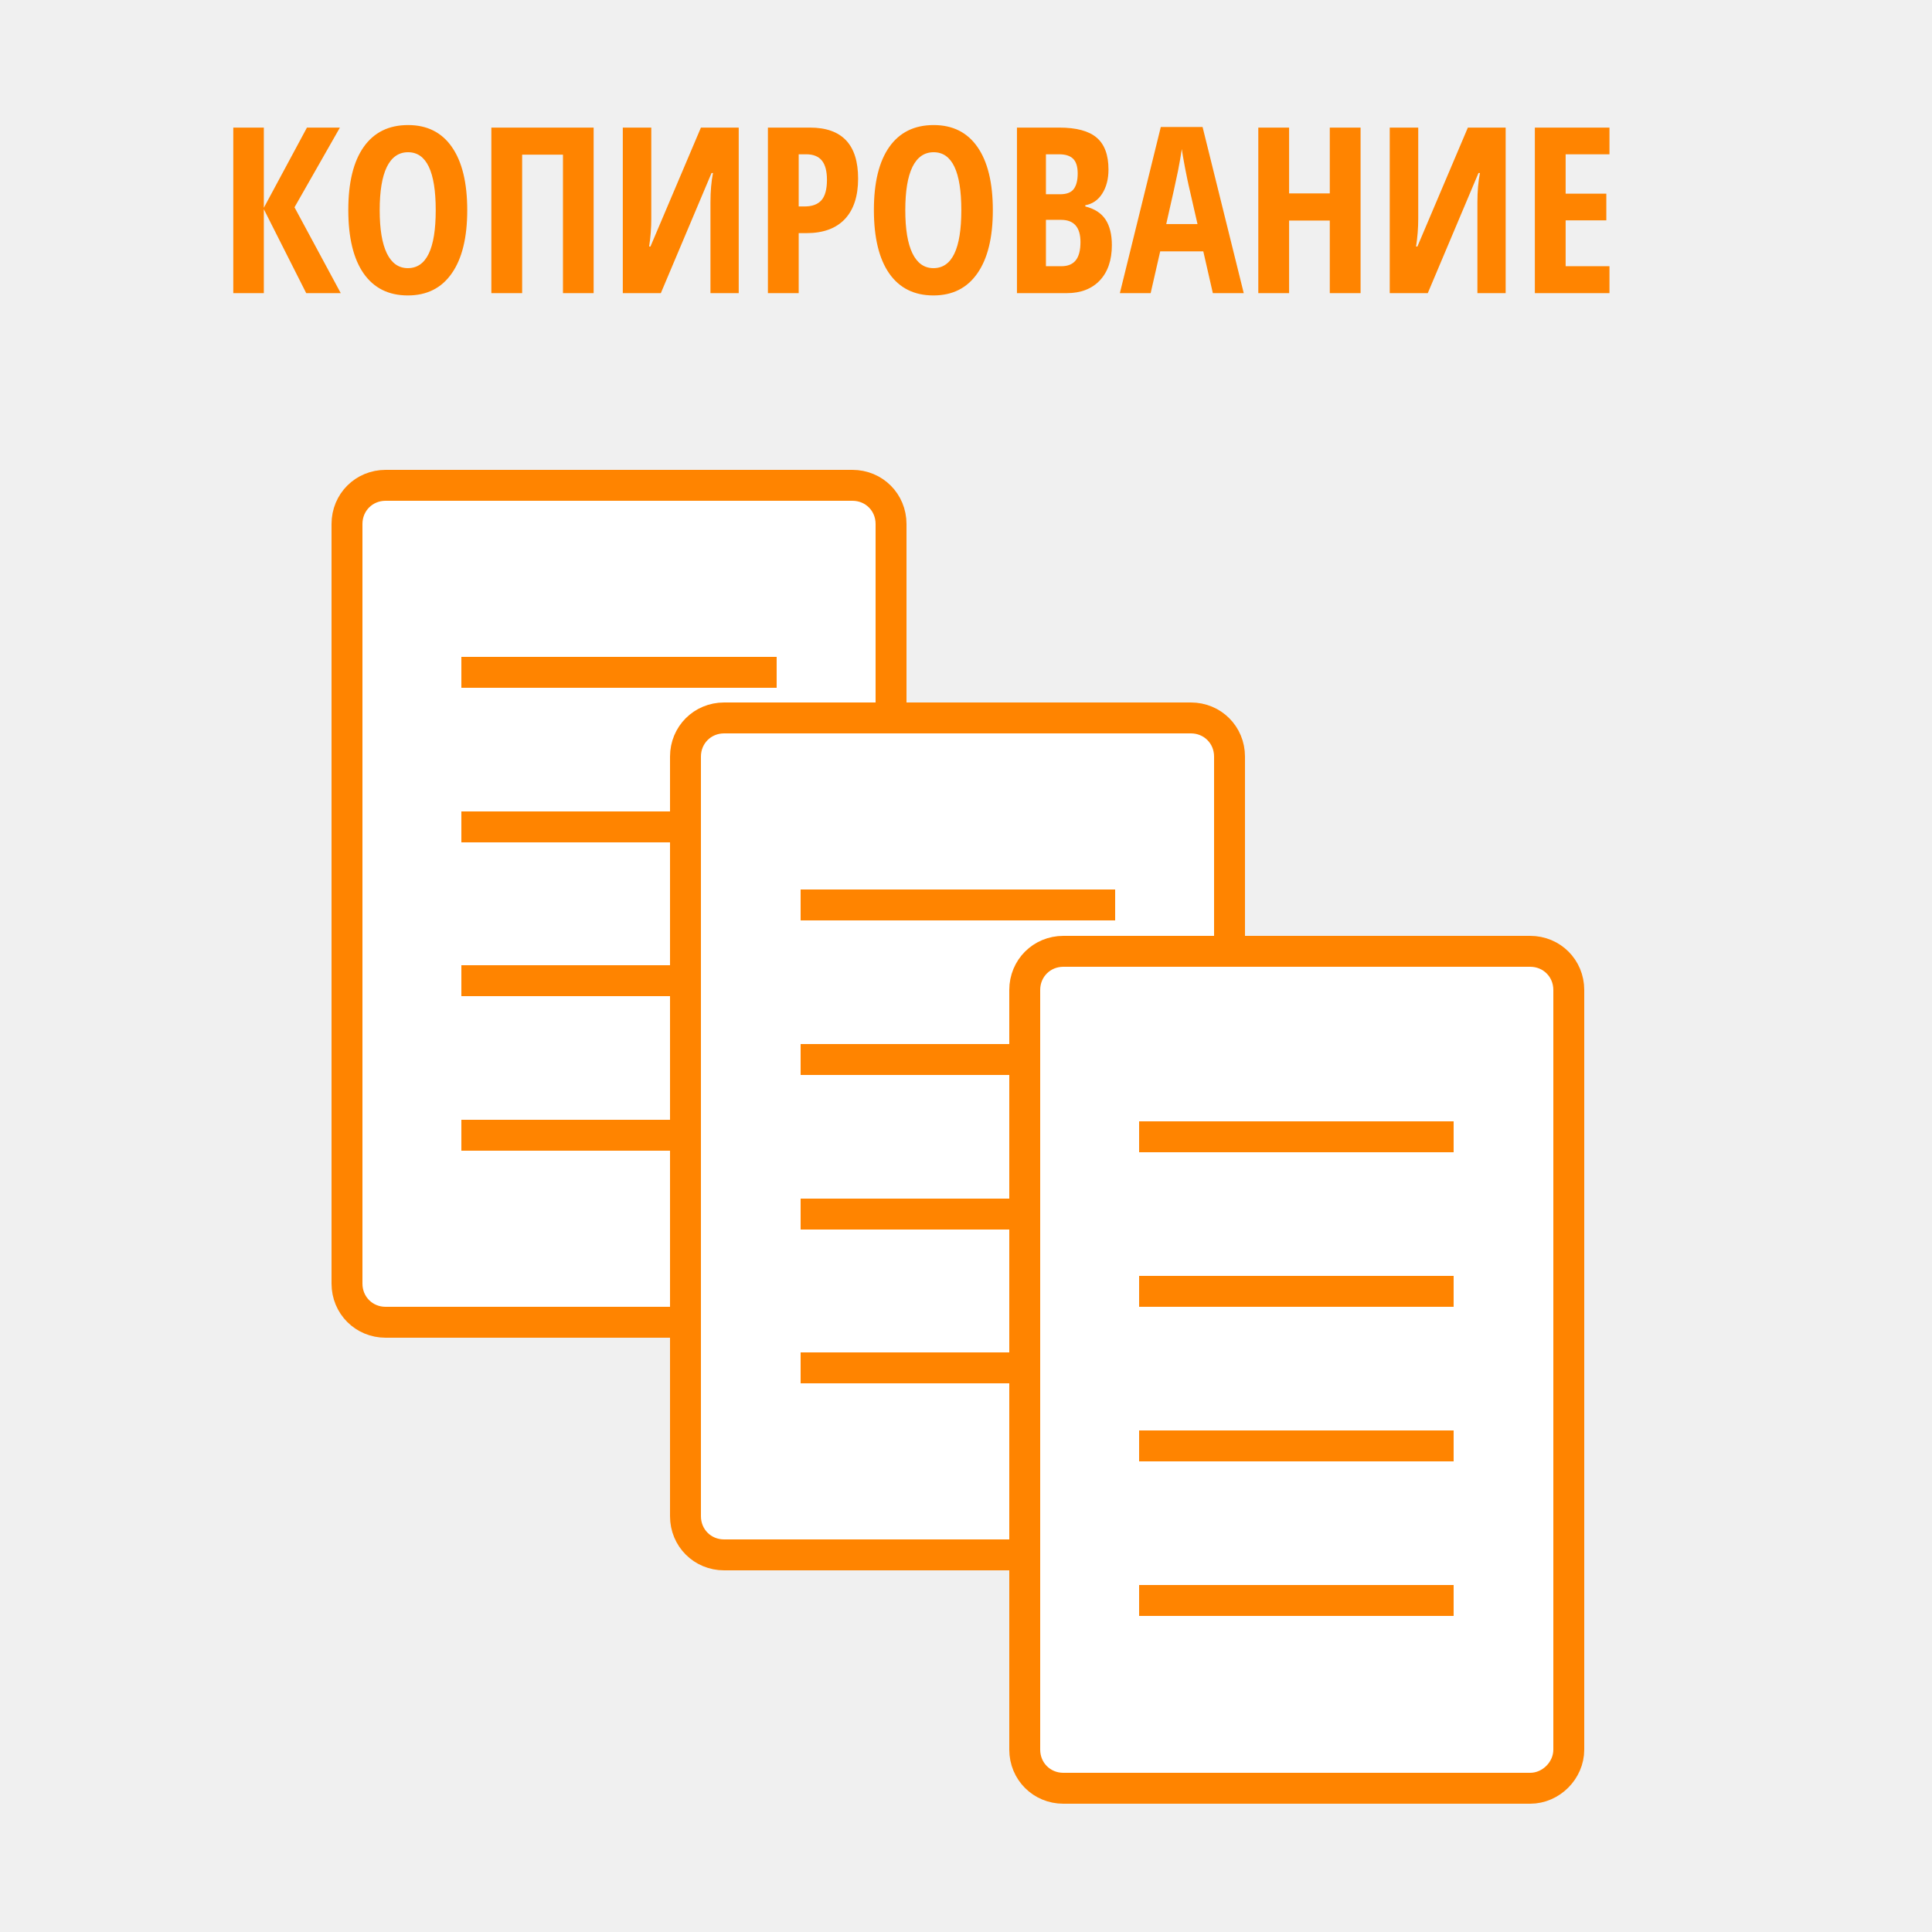
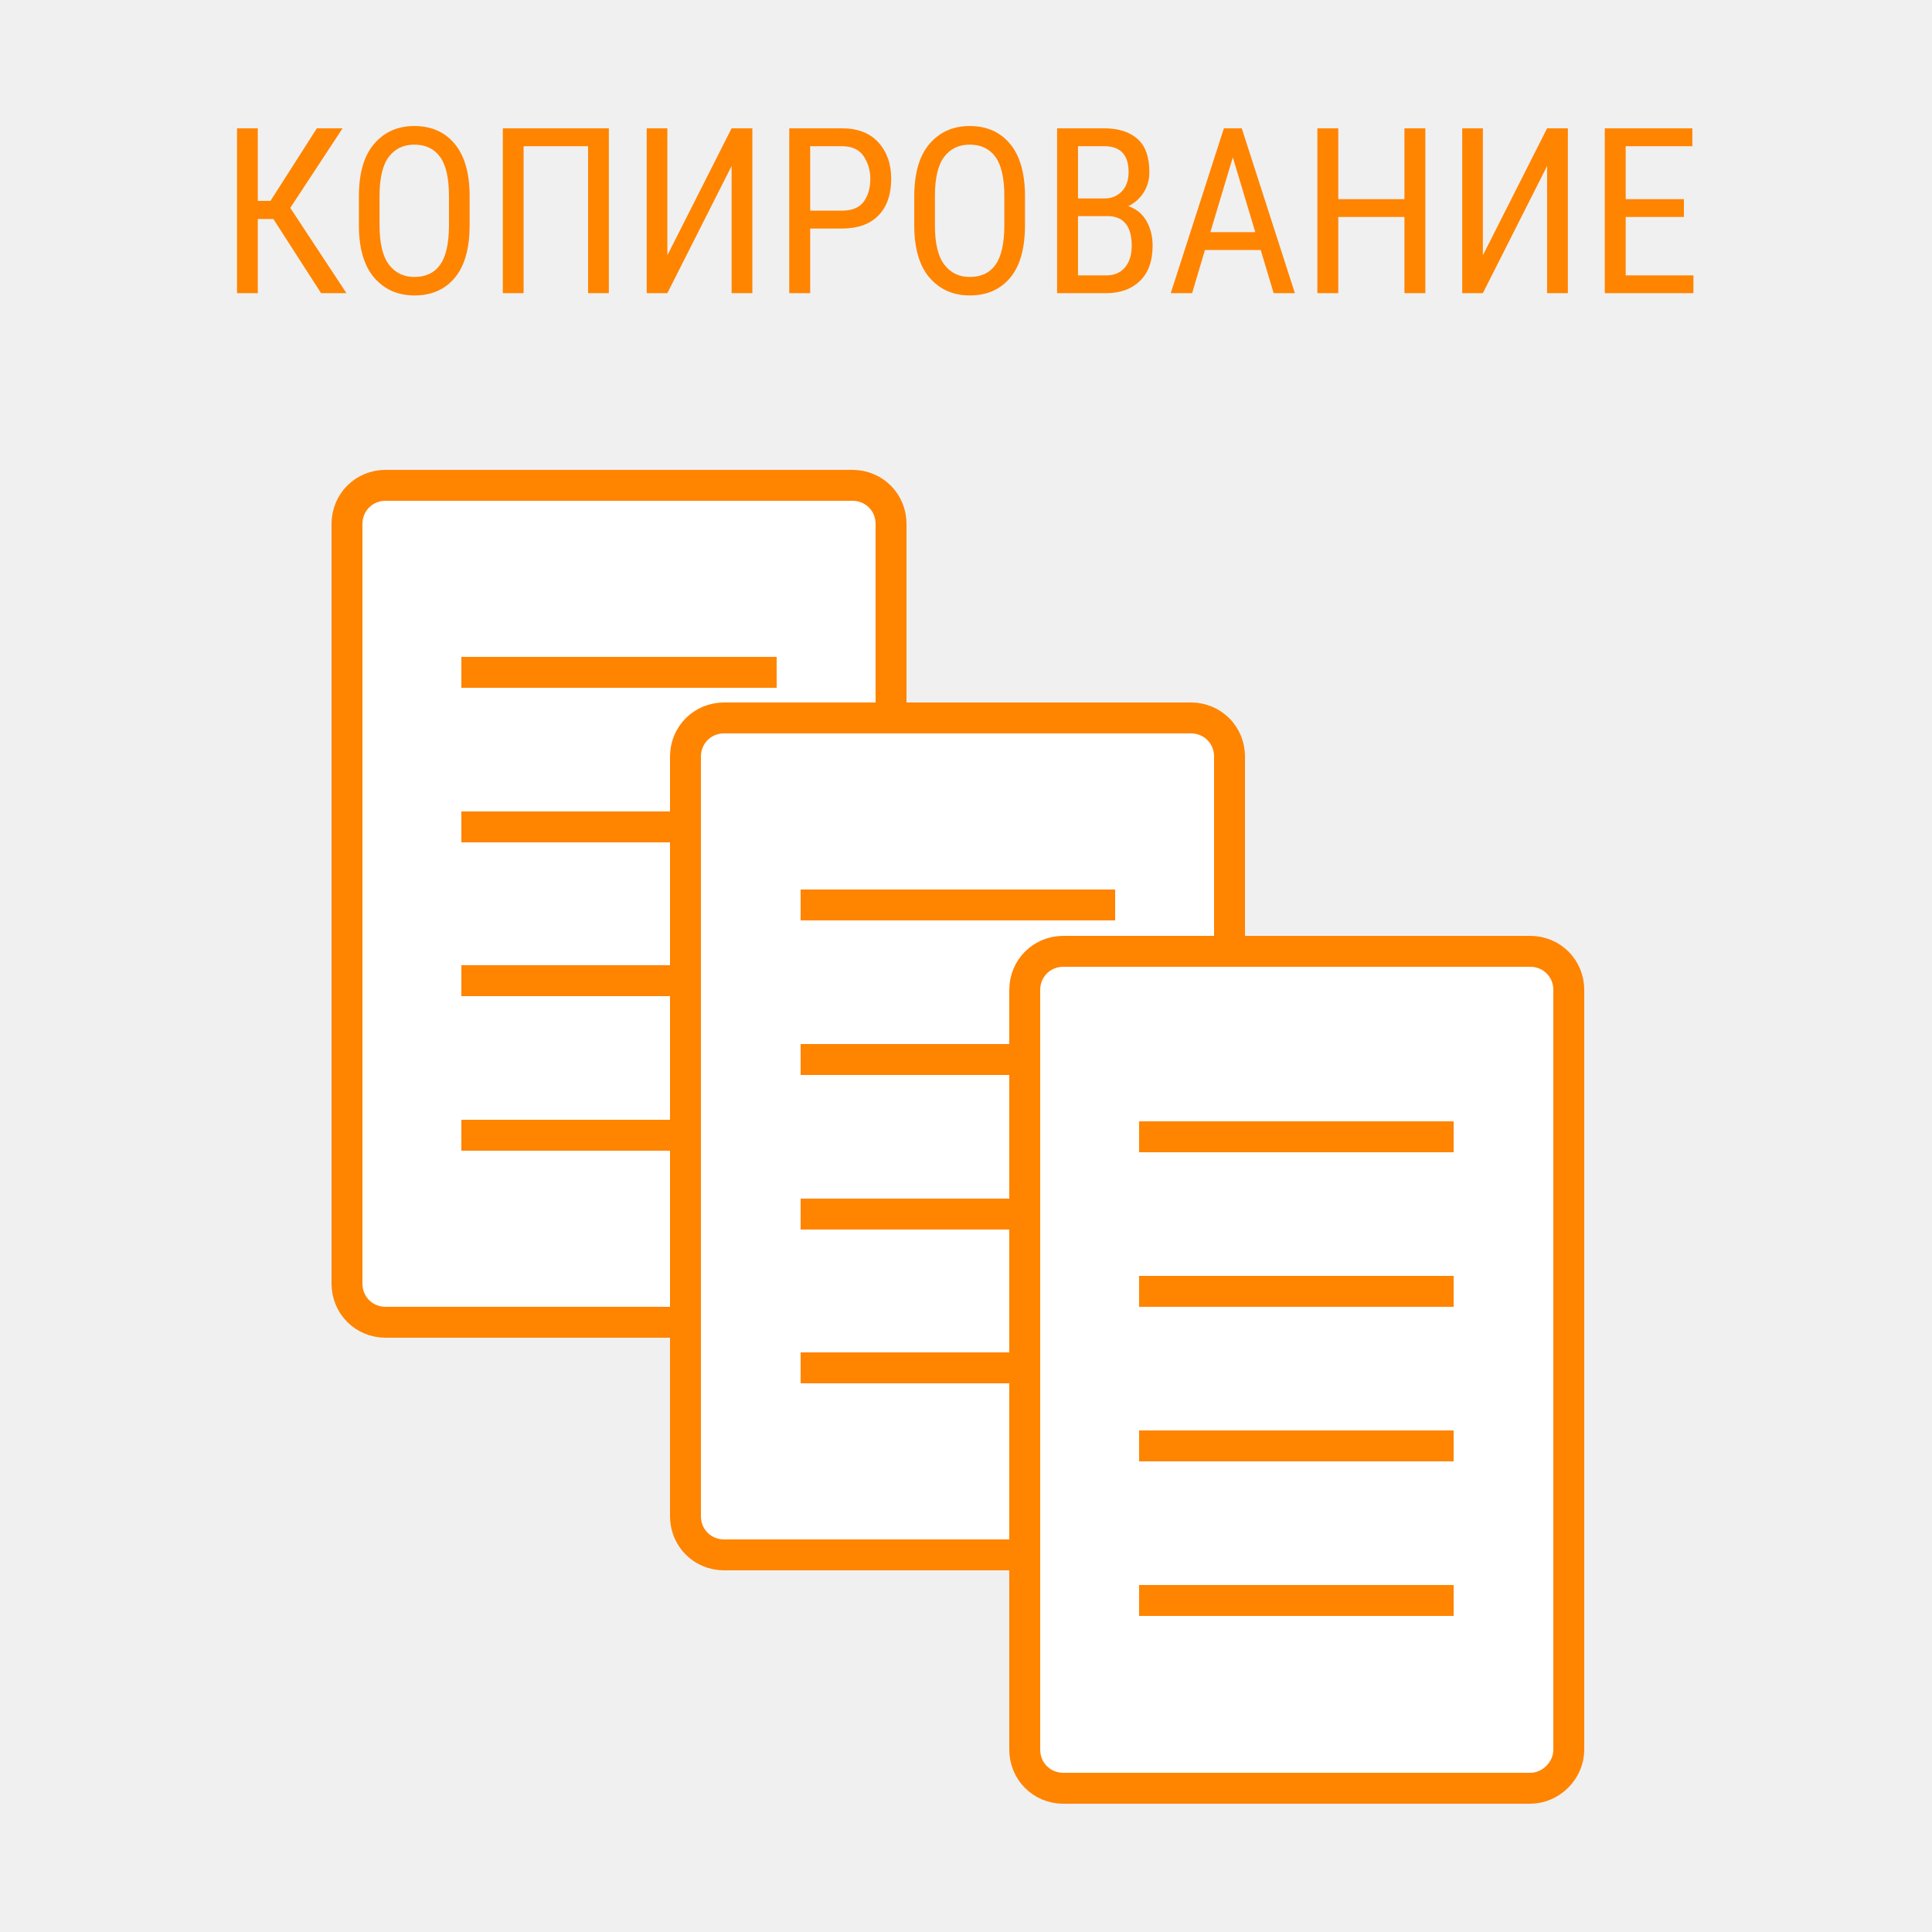
<svg xmlns="http://www.w3.org/2000/svg" version="1.1" id="Слой_1" x="0px" y="0px" viewBox="0 0 250 250" style="enable-background:new 0 0 250 250;" xml:space="preserve">
  <style type="text/css">
	.st0{fill:#FFFFFF;stroke:#FF8400;stroke-width:4;stroke-miterlimit:10;}
	.st1{display:none;fill:#FFFFFF;stroke:#041B88;stroke-width:2;stroke-miterlimit:10;}
	.st2{fill:none;}
	.st3{fill:#FF8400;}
- 	.st4{font-family: 'Open Sans Condensed', sans-serif;}
+ 	.st4{font-family: 'Roboto Condensed', sans-serif;}
	.st5{font-size:30px;}
</style>
  <path class="st0" d="M110.3,171.1H49.9c-2.8,0-5-2.2-5-5V67.8c0-2.8,2.2-5,5-5h60.4c2.8,0,5,2.2,5,5v98.3  C115.3,168.9,113.1,171.1,110.3,171.1z" />
  <line class="st0" x1="100.5" y1="107" x2="59.7" y2="107" />
  <line class="st0" x1="100.5" y1="87" x2="59.7" y2="87" />
  <line class="st0" x1="100.5" y1="126.9" x2="59.7" y2="126.9" />
  <line class="st0" x1="100.5" y1="146.9" x2="59.7" y2="146.9" />
  <path class="st0" d="M154.1,201.2H93.7c-2.8,0-5-2.2-5-5V97.9c0-2.8,2.2-5,5-5h60.4c2.8,0,5,2.2,5,5v98.3  C159.1,199,156.9,201.2,154.1,201.2z" />
  <line class="st1" x1="0" y1="0" x2="250" y2="250" />
  <line class="st1" x1="0" y1="250" x2="250" y2="0" />
  <rect y="15.9" class="st2" width="250" height="25" />
  <text transform="matrix(1 0 0 1 28.234 37.9327)" class="st3 st4 st5">КОПИРОВАНИЕ</text>
  <path class="st0" d="M173.7,85.5" />
  <path class="st0" d="M173.7,112.7" />
  <line class="st0" x1="144.3" y1="137.1" x2="103.6" y2="137.1" />
  <line class="st0" x1="144.3" y1="117.1" x2="103.6" y2="117.1" />
  <line class="st0" x1="144.3" y1="157.1" x2="103.6" y2="157.1" />
  <line class="st0" x1="144.3" y1="177" x2="103.6" y2="177" />
  <path class="st0" d="M198,231.4h-60.4c-2.8,0-5-2.2-5-5v-98.3c0-2.8,2.2-5,5-5H198c2.8,0,5,2.2,5,5v98.3  C203,229.1,200.7,231.4,198,231.4z" />
  <path class="st0" d="M217.5,112.7" />
  <path class="st0" d="M217.5,139.8" />
  <line class="st0" x1="188.1" y1="167.1" x2="147.4" y2="167.1" />
  <line class="st0" x1="188.1" y1="147.1" x2="147.4" y2="147.1" />
  <line class="st0" x1="188.1" y1="187.1" x2="147.4" y2="187.1" />
  <line class="st0" x1="188.1" y1="207.1" x2="147.4" y2="207.1" />
</svg>
